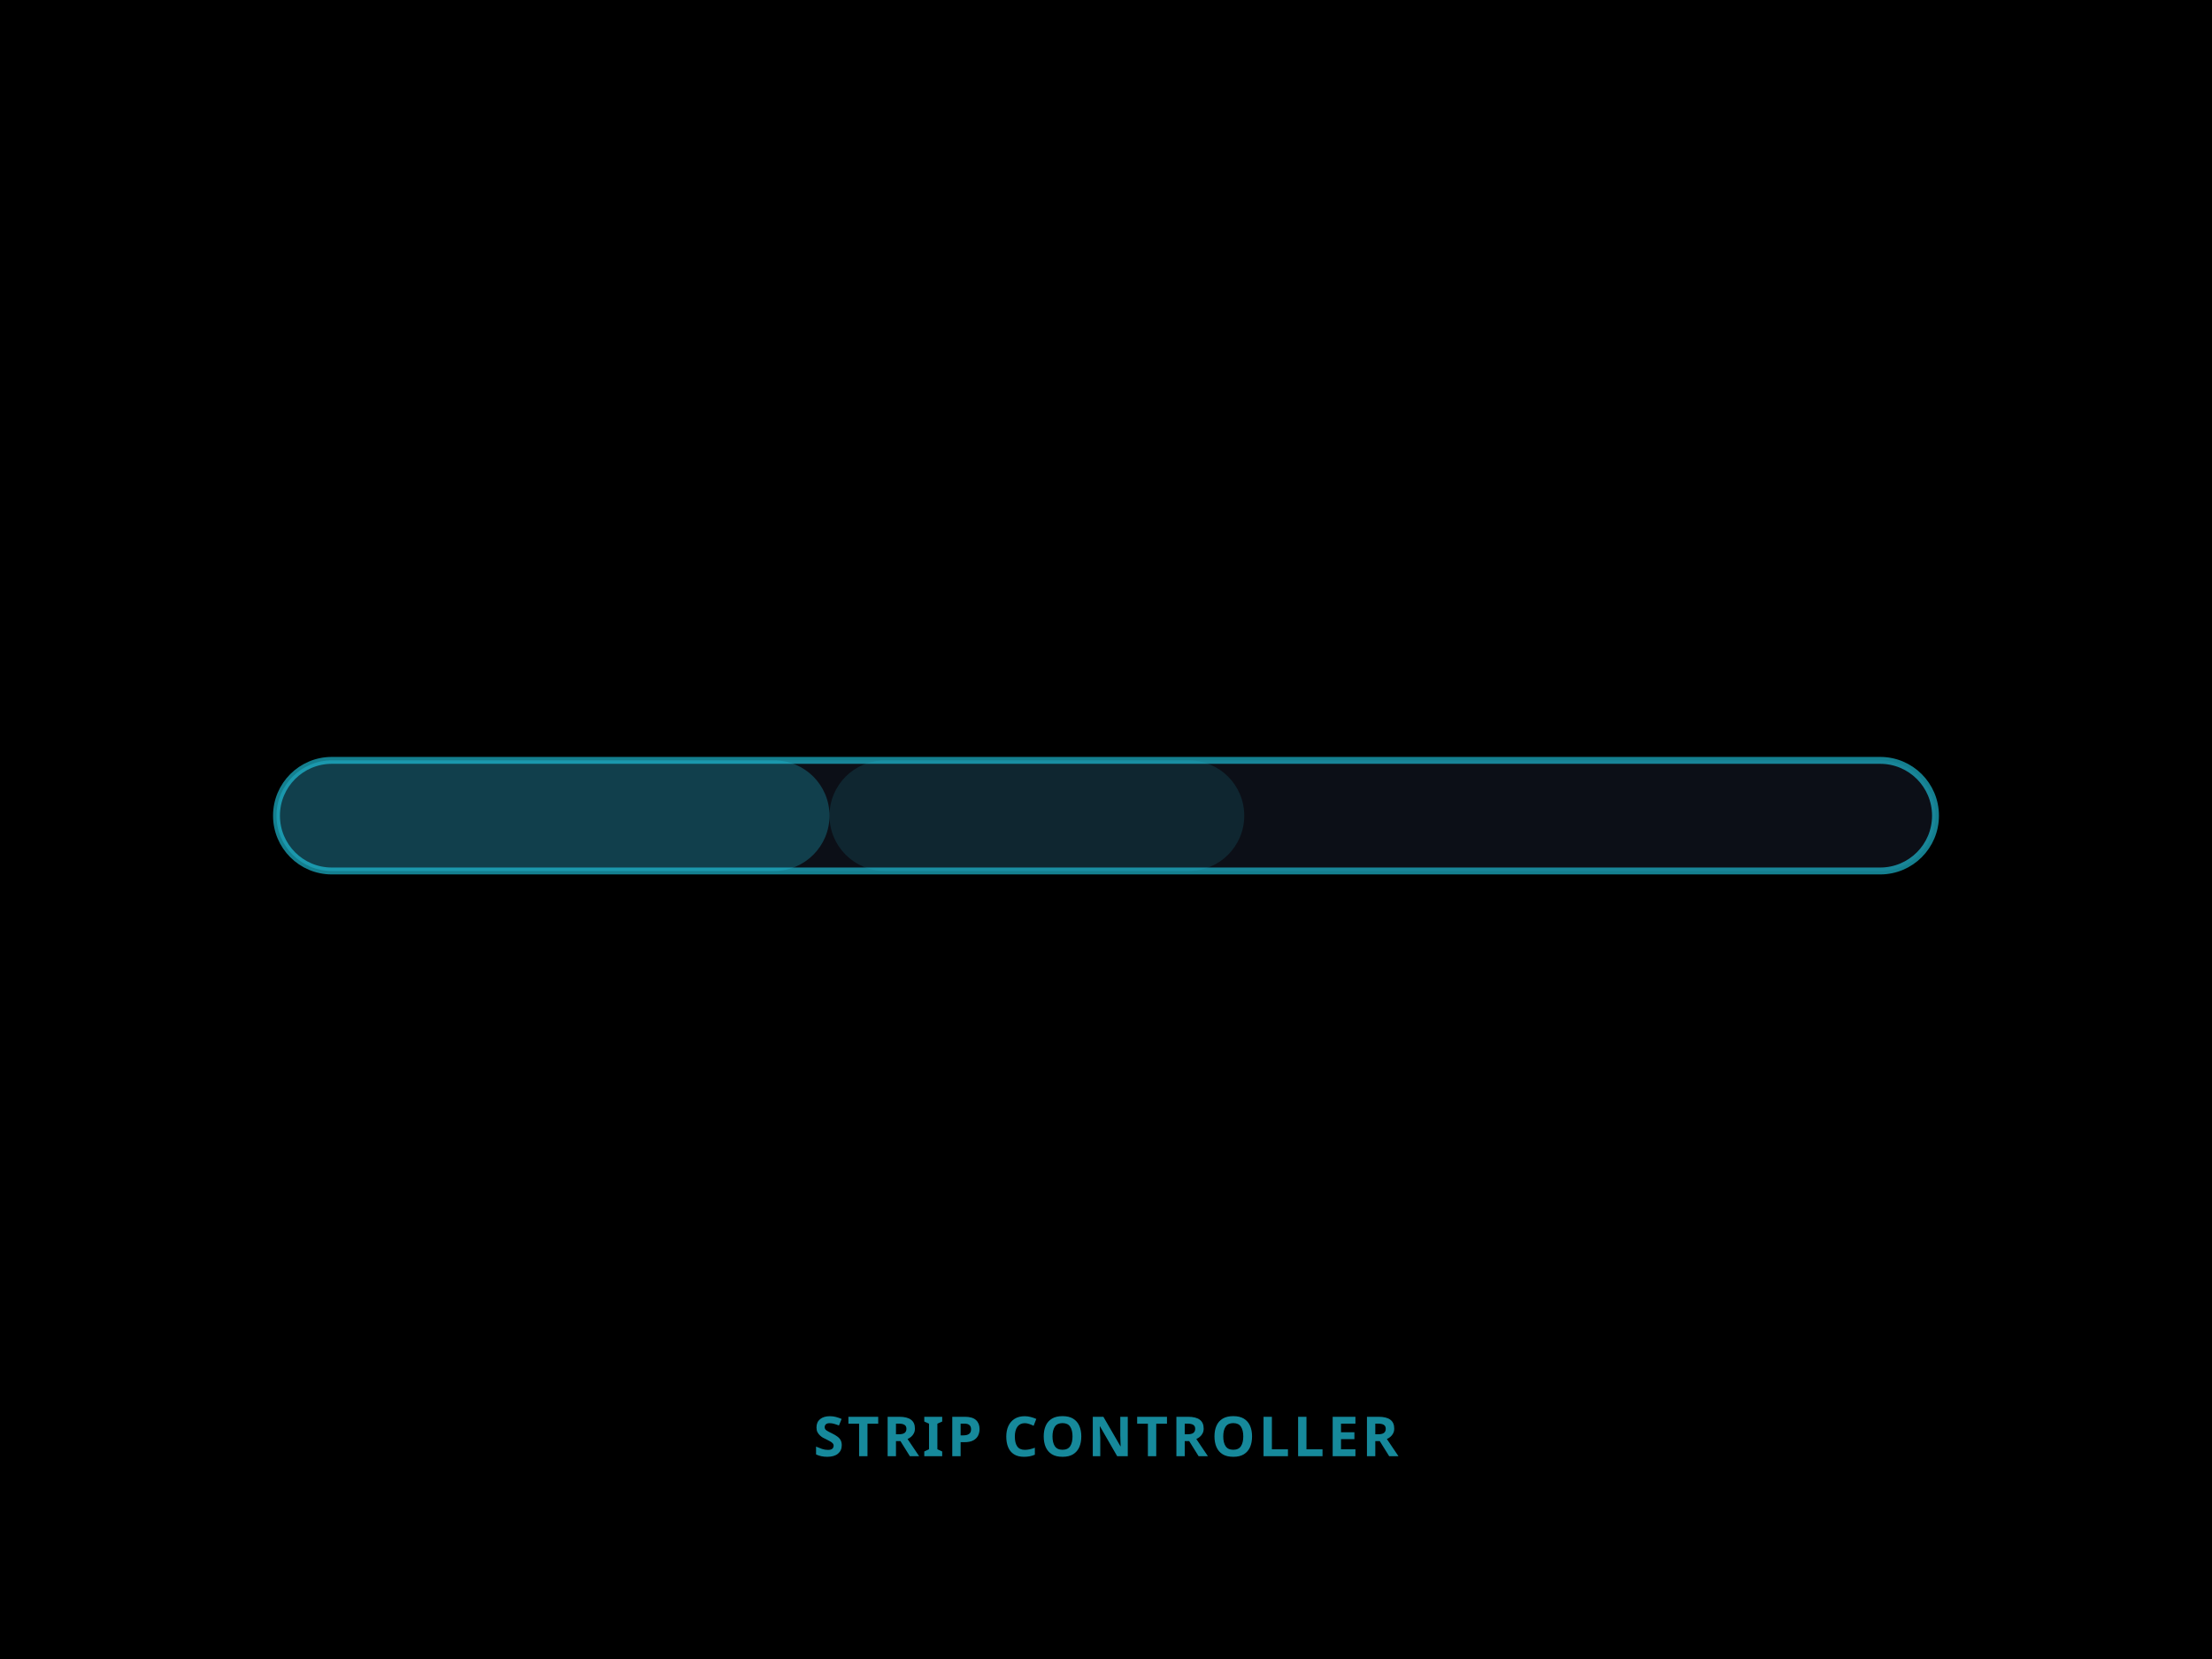
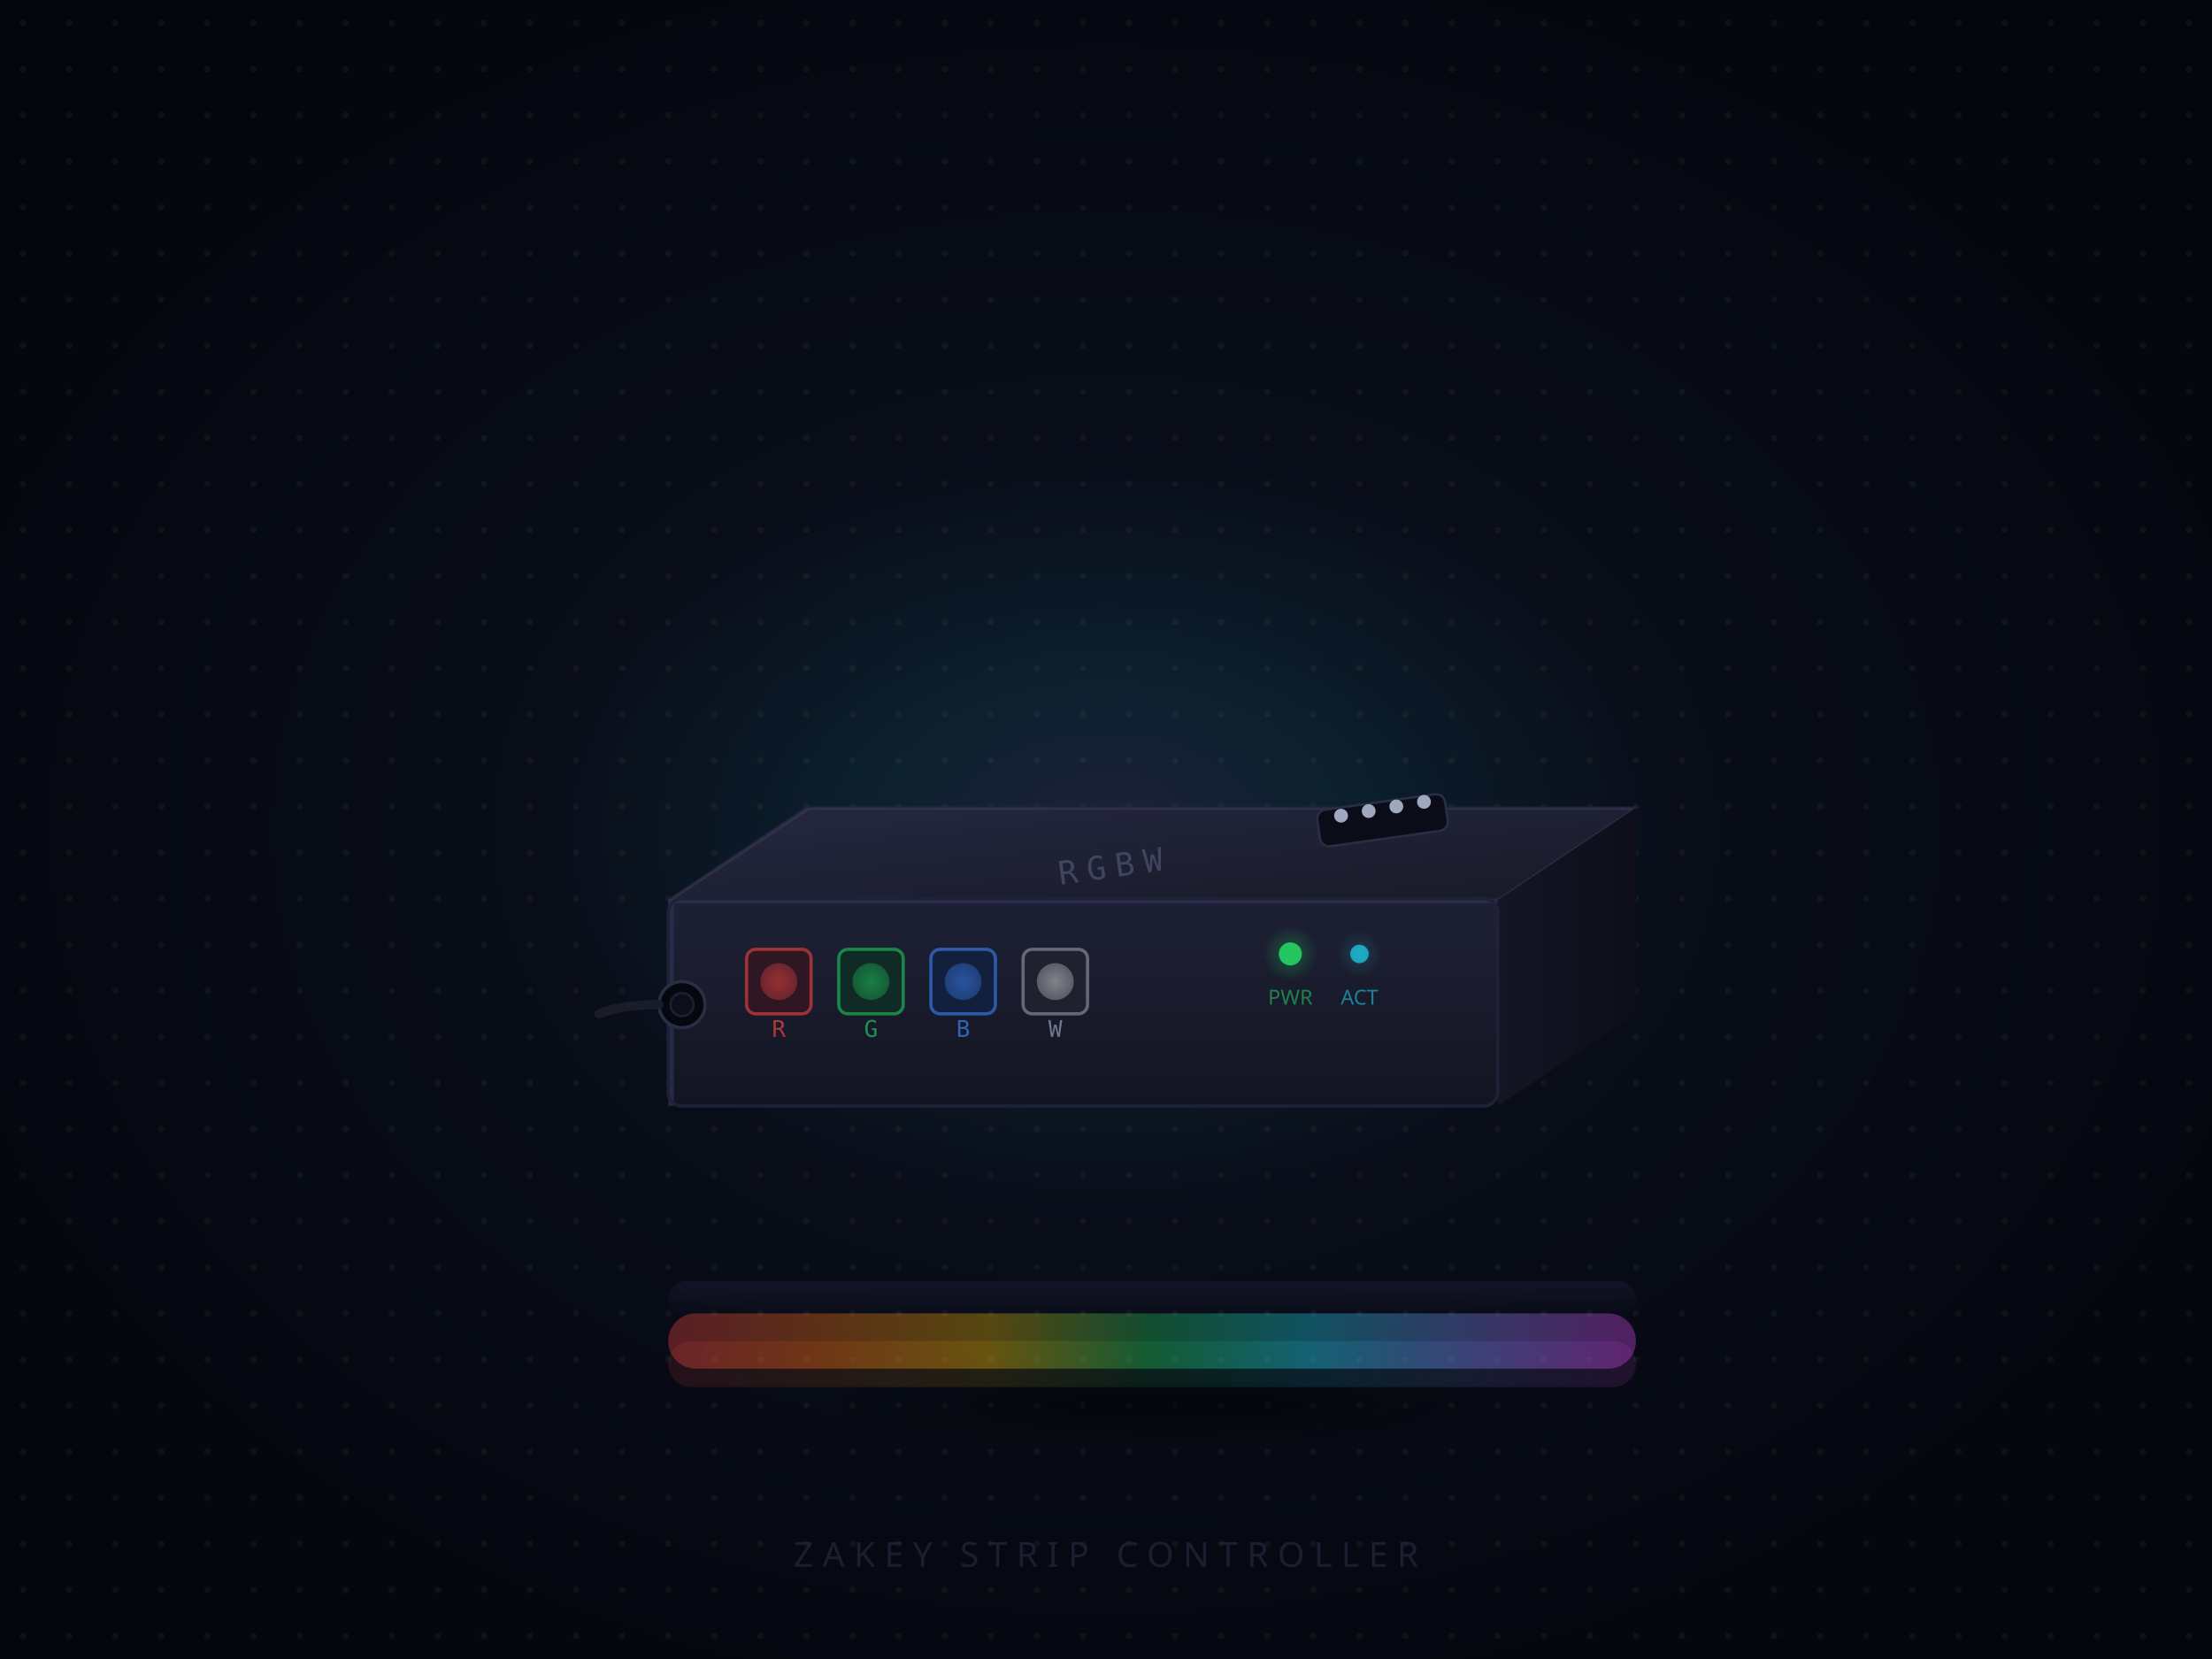
<svg xmlns="http://www.w3.org/2000/svg" viewBox="0 0 480 360">
  <defs>
-     <linearGradient id="bg-STRIP CONTROLLER" x1="0" y1="0" x2="1" y2="1">
-       <stop offset="0%" stop-color="#05070d" />
-       <stop offset="100%" stop-color="#0c0f17" />
-     </linearGradient>
-     <radialGradient id="gl-STRIP CONTROLLER" cx="240" cy="185" r="180" gradientUnits="userSpaceOnUse">
-       <stop offset="0%" stop-color="#22d3ee" stop-opacity="0.14" />
+     <radialGradient id="bgRadial" cx="50%" cy="50%" r="60%" gradientUnits="objectBoundingBox">
+       <stop offset="0%" stop-color="#0c1220" />
+       <stop offset="100%" stop-color="#04060d" />
+     </radialGradient>
+     <pattern id="dots" x="0" y="0" width="10" height="10" patternUnits="userSpaceOnUse">
+       <circle cx="5" cy="5" r="0.7" fill="#ffffff" fill-opacity="0.04" />
+     </pattern>
+     <radialGradient id="productGlow" cx="50%" cy="45%" r="45%" gradientUnits="objectBoundingBox">
+       <stop offset="0%" stop-color="#a78bfa" stop-opacity="0.12" />
+       <stop offset="40%" stop-color="#22d3ee" stop-opacity="0.08" />
      <stop offset="100%" stop-color="#22d3ee" stop-opacity="0" />
    </radialGradient>
+     <linearGradient id="bodyTopGrad" x1="0%" y1="0%" x2="100%" y2="100%">
+       <stop offset="0%" stop-color="#252840" />
+       <stop offset="100%" stop-color="#181a28" />
+     </linearGradient>
+     <linearGradient id="bodyFrontGrad" x1="0%" y1="0%" x2="0%" y2="100%">
+       <stop offset="0%" stop-color="#1e2135" />
+       <stop offset="100%" stop-color="#131522" />
+     </linearGradient>
+     <linearGradient id="bodyRightGrad" x1="0%" y1="0%" x2="100%" y2="0%">
+       <stop offset="0%" stop-color="#141624" />
+       <stop offset="100%" stop-color="#0d0e1a" />
+     </linearGradient>
+     <linearGradient id="rgbStripGrad" x1="0%" y1="0%" x2="100%" y2="0%">
+       <stop offset="0%" stop-color="#ef4444" />
+       <stop offset="16%" stop-color="#f97316" />
+       <stop offset="33%" stop-color="#eab308" />
+       <stop offset="50%" stop-color="#22c55e" />
+       <stop offset="66%" stop-color="#22d3ee" />
+       <stop offset="83%" stop-color="#818cf8" />
+       <stop offset="100%" stop-color="#d946ef" />
+     </linearGradient>
+     <radialGradient id="pwrLed" cx="50%" cy="50%" r="50%">
+       <stop offset="0%" stop-color="#22c55e" stop-opacity="1" />
+       <stop offset="60%" stop-color="#22c55e" stop-opacity="0.4" />
+       <stop offset="100%" stop-color="#22c55e" stop-opacity="0" />
+     </radialGradient>
+     <radialGradient id="actLed" cx="50%" cy="50%" r="50%">
+       <stop offset="0%" stop-color="#22d3ee" stop-opacity="0.9" />
+       <stop offset="50%" stop-color="#22d3ee" stop-opacity="0.3" />
+       <stop offset="100%" stop-color="#22d3ee" stop-opacity="0" />
+     </radialGradient>
+     <radialGradient id="shadowGrad" cx="50%" cy="50%" r="50%" gradientUnits="objectBoundingBox">
+       <stop offset="0%" stop-color="#000000" stop-opacity="0.5" />
+       <stop offset="100%" stop-color="#000000" stop-opacity="0" />
+     </radialGradient>
+     <linearGradient id="reflGrad" x1="0%" y1="0%" x2="0%" y2="100%">
+       <stop offset="0%" stop-color="#a78bfa" stop-opacity="0.07" />
+       <stop offset="100%" stop-color="#a78bfa" stop-opacity="0" />
+     </linearGradient>
+     <radialGradient id="redGlow" cx="50%" cy="50%" r="70%">
+       <stop offset="0%" stop-color="#ef4444" stop-opacity="0.9" />
+       <stop offset="100%" stop-color="#ef4444" stop-opacity="0.4" />
+     </radialGradient>
+     <radialGradient id="greenGlow" cx="50%" cy="50%" r="70%">
+       <stop offset="0%" stop-color="#22c55e" stop-opacity="0.9" />
+       <stop offset="100%" stop-color="#22c55e" stop-opacity="0.4" />
+     </radialGradient>
+     <radialGradient id="blueGlow" cx="50%" cy="50%" r="70%">
+       <stop offset="0%" stop-color="#3b82f6" stop-opacity="0.9" />
+       <stop offset="100%" stop-color="#3b82f6" stop-opacity="0.4" />
+     </radialGradient>
+     <radialGradient id="whiteGlow" cx="50%" cy="50%" r="70%">
+       <stop offset="0%" stop-color="#f8fafc" stop-opacity="0.9" />
+       <stop offset="100%" stop-color="#f8fafc" stop-opacity="0.4" />
+     </radialGradient>
+     <radialGradient id="cablePort" cx="50%" cy="50%" r="50%">
+       <stop offset="0%" stop-color="#0a0b14" />
+       <stop offset="100%" stop-color="#04060d" />
+     </radialGradient>
  </defs>
-   <rect width="480" height="360" fill="url(#bg-STRIP CONTROLLER)" />
-   <ellipse cx="240" cy="185" rx="180" ry="140" fill="url(#gl-STRIP CONTROLLER)" />
-   <rect x="60" y="165" width="360" height="24" rx="12" fill="#0c0f17" stroke="#22d3ee" stroke-width="1.5" stroke-opacity="0.6" />
-   <rect x="60" y="165" width="120" height="24" rx="12" fill="#22d3ee" fill-opacity="0.25" />
-   <rect x="180" y="165" width="90" height="24" rx="12" fill="#22d3ee" fill-opacity="0.12" />
-   <text x="240" y="316" font-family="system-ui,sans-serif" font-size="12" font-weight="600" fill="#22d3ee" fill-opacity="0.65" text-anchor="middle" letter-spacing="0.06em">STRIP CONTROLLER</text>
+   <rect width="480" height="360" fill="url(#bgRadial)" />
+   <rect width="480" height="360" fill="url(#dots)" />
+   <ellipse cx="240" cy="190" rx="140" ry="90" fill="url(#productGlow)" />
+   <ellipse cx="255" cy="305" rx="80" ry="10" fill="url(#shadowGrad)" />
+   <rect x="145" y="285" width="210" height="12" rx="6" fill="url(#rgbStripGrad)" fill-opacity="0.35" />
+   <rect x="145" y="291" width="210" height="10" rx="5" fill="url(#rgbStripGrad)" fill-opacity="0.12" />
+   <rect x="145" y="278" width="210" height="8" rx="4" fill="url(#reflGrad)" />
+   <polygon points="325,195 355,175 355,220 325,240" fill="url(#bodyRightGrad)" />
+   <line x1="325" y1="195" x2="355" y2="175" stroke="#2a2e44" stroke-width="0.5" />
+   <polygon points="145,195 175,175 355,175 325,195" fill="url(#bodyTopGrad)" />
+   <line x1="146" y1="195" x2="175.5" y2="175.5" stroke="#3a3e58" stroke-width="0.5" stroke-opacity="0.5" />
+   <line x1="175.5" y1="175.5" x2="354" y2="175.5" stroke="#3a3e58" stroke-width="0.5" stroke-opacity="0.5" />
+   <text transform="translate(230,192) rotate(-8)" font-family="'SF Mono', monospace" font-size="7" letter-spacing="2" fill="#4a4e68" fill-opacity="0.8">RGBW</text>
+   <rect transform="translate(300,178) rotate(-8)" x="-14" y="-4" width="28" height="8" rx="2" fill="#0a0c18" stroke="#2a2e44" stroke-width="0.5" />
+   <circle cx="291" cy="177" r="1.5" fill="#a0a8c0" />
+   <circle cx="297" cy="176" r="1.5" fill="#a0a8c0" />
+   <circle cx="303" cy="175" r="1.5" fill="#a0a8c0" />
+   <circle cx="309" cy="174" r="1.5" fill="#a0a8c0" />
+   <rect x="145" y="195" width="180" height="45" rx="3" fill="url(#bodyFrontGrad)" />
+   <rect x="145" y="195" width="180" height="1" fill="#2e3250" fill-opacity="0.7" />
+   <rect x="145" y="195" width="1.2" height="45" fill="#2e3250" fill-opacity="0.7" />
+   <rect x="145" y="195" width="180" height="45" rx="3" fill="none" stroke="#1e2138" stroke-width="0.7" />
+   <rect x="162" y="206" width="14" height="14" rx="2" fill="#0d0f1c" />
+   <rect x="162" y="206" width="14" height="14" rx="2" fill="#ef4444" fill-opacity="0.15" />
+   <rect x="162" y="206" width="14" height="14" rx="2" fill="none" stroke="#ef4444" stroke-width="0.7" stroke-opacity="0.6" />
+   <circle cx="169" cy="213" r="4" fill="url(#redGlow)" fill-opacity="0.6" />
+   <text x="169" y="225" text-anchor="middle" font-family="'SF Mono', monospace" font-size="5" fill="#ef4444" fill-opacity="0.7">R</text>
+   <rect x="182" y="206" width="14" height="14" rx="2" fill="#0d0f1c" />
+   <rect x="182" y="206" width="14" height="14" rx="2" fill="#22c55e" fill-opacity="0.15" />
+   <rect x="182" y="206" width="14" height="14" rx="2" fill="none" stroke="#22c55e" stroke-width="0.7" stroke-opacity="0.6" />
+   <circle cx="189" cy="213" r="4" fill="url(#greenGlow)" fill-opacity="0.6" />
+   <text x="189" y="225" text-anchor="middle" font-family="'SF Mono', monospace" font-size="5" fill="#22c55e" fill-opacity="0.7">G</text>
+   <rect x="202" y="206" width="14" height="14" rx="2" fill="#0d0f1c" />
+   <rect x="202" y="206" width="14" height="14" rx="2" fill="#3b82f6" fill-opacity="0.15" />
+   <rect x="202" y="206" width="14" height="14" rx="2" fill="none" stroke="#3b82f6" stroke-width="0.7" stroke-opacity="0.6" />
+   <circle cx="209" cy="213" r="4" fill="url(#blueGlow)" fill-opacity="0.6" />
+   <text x="209" y="225" text-anchor="middle" font-family="'SF Mono', monospace" font-size="5" fill="#3b82f6" fill-opacity="0.7">B</text>
+   <rect x="222" y="206" width="14" height="14" rx="2" fill="#0d0f1c" />
+   <rect x="222" y="206" width="14" height="14" rx="2" fill="#f8fafc" fill-opacity="0.08" />
+   <rect x="222" y="206" width="14" height="14" rx="2" fill="none" stroke="#d1d5e8" stroke-width="0.7" stroke-opacity="0.4" />
+   <circle cx="229" cy="213" r="4" fill="url(#whiteGlow)" fill-opacity="0.5" />
+   <text x="229" y="225" text-anchor="middle" font-family="'SF Mono', monospace" font-size="5" fill="#94a3b8" fill-opacity="0.7">W</text>
+   <circle cx="280" cy="207" r="6" fill="url(#pwrLed)" fill-opacity="0.35" />
+   <circle cx="280" cy="207" r="2.5" fill="#22c55e" />
+   <text x="280" y="218" text-anchor="middle" font-family="system-ui, sans-serif" font-size="4.5" fill="#22c55e" fill-opacity="0.6">PWR</text>
+   <circle cx="295" cy="207" r="5" fill="url(#actLed)" fill-opacity="0.3" />
+   <circle cx="295" cy="207" r="2" fill="#22d3ee" fill-opacity="0.7" />
+   <text x="295" y="218" text-anchor="middle" font-family="system-ui, sans-serif" font-size="4.5" fill="#22d3ee" fill-opacity="0.55">ACT</text>
+   <circle cx="148" cy="218" r="5" fill="url(#cablePort)" stroke="#2a2e44" stroke-width="0.7" />
+   <circle cx="148" cy="218" r="2.5" fill="#0d0e1c" stroke="#1e2030" stroke-width="0.5" />
+   <path d="M143 218 Q135 218 130 220" fill="none" stroke="#1a1c2a" stroke-width="2" stroke-linecap="round" />
+   <text x="240" y="340" text-anchor="middle" font-family="system-ui, sans-serif" font-size="7.5" letter-spacing="2" fill="#1e2235" fill-opacity="0.85">ZAKEY STRIP CONTROLLER</text>
</svg>
